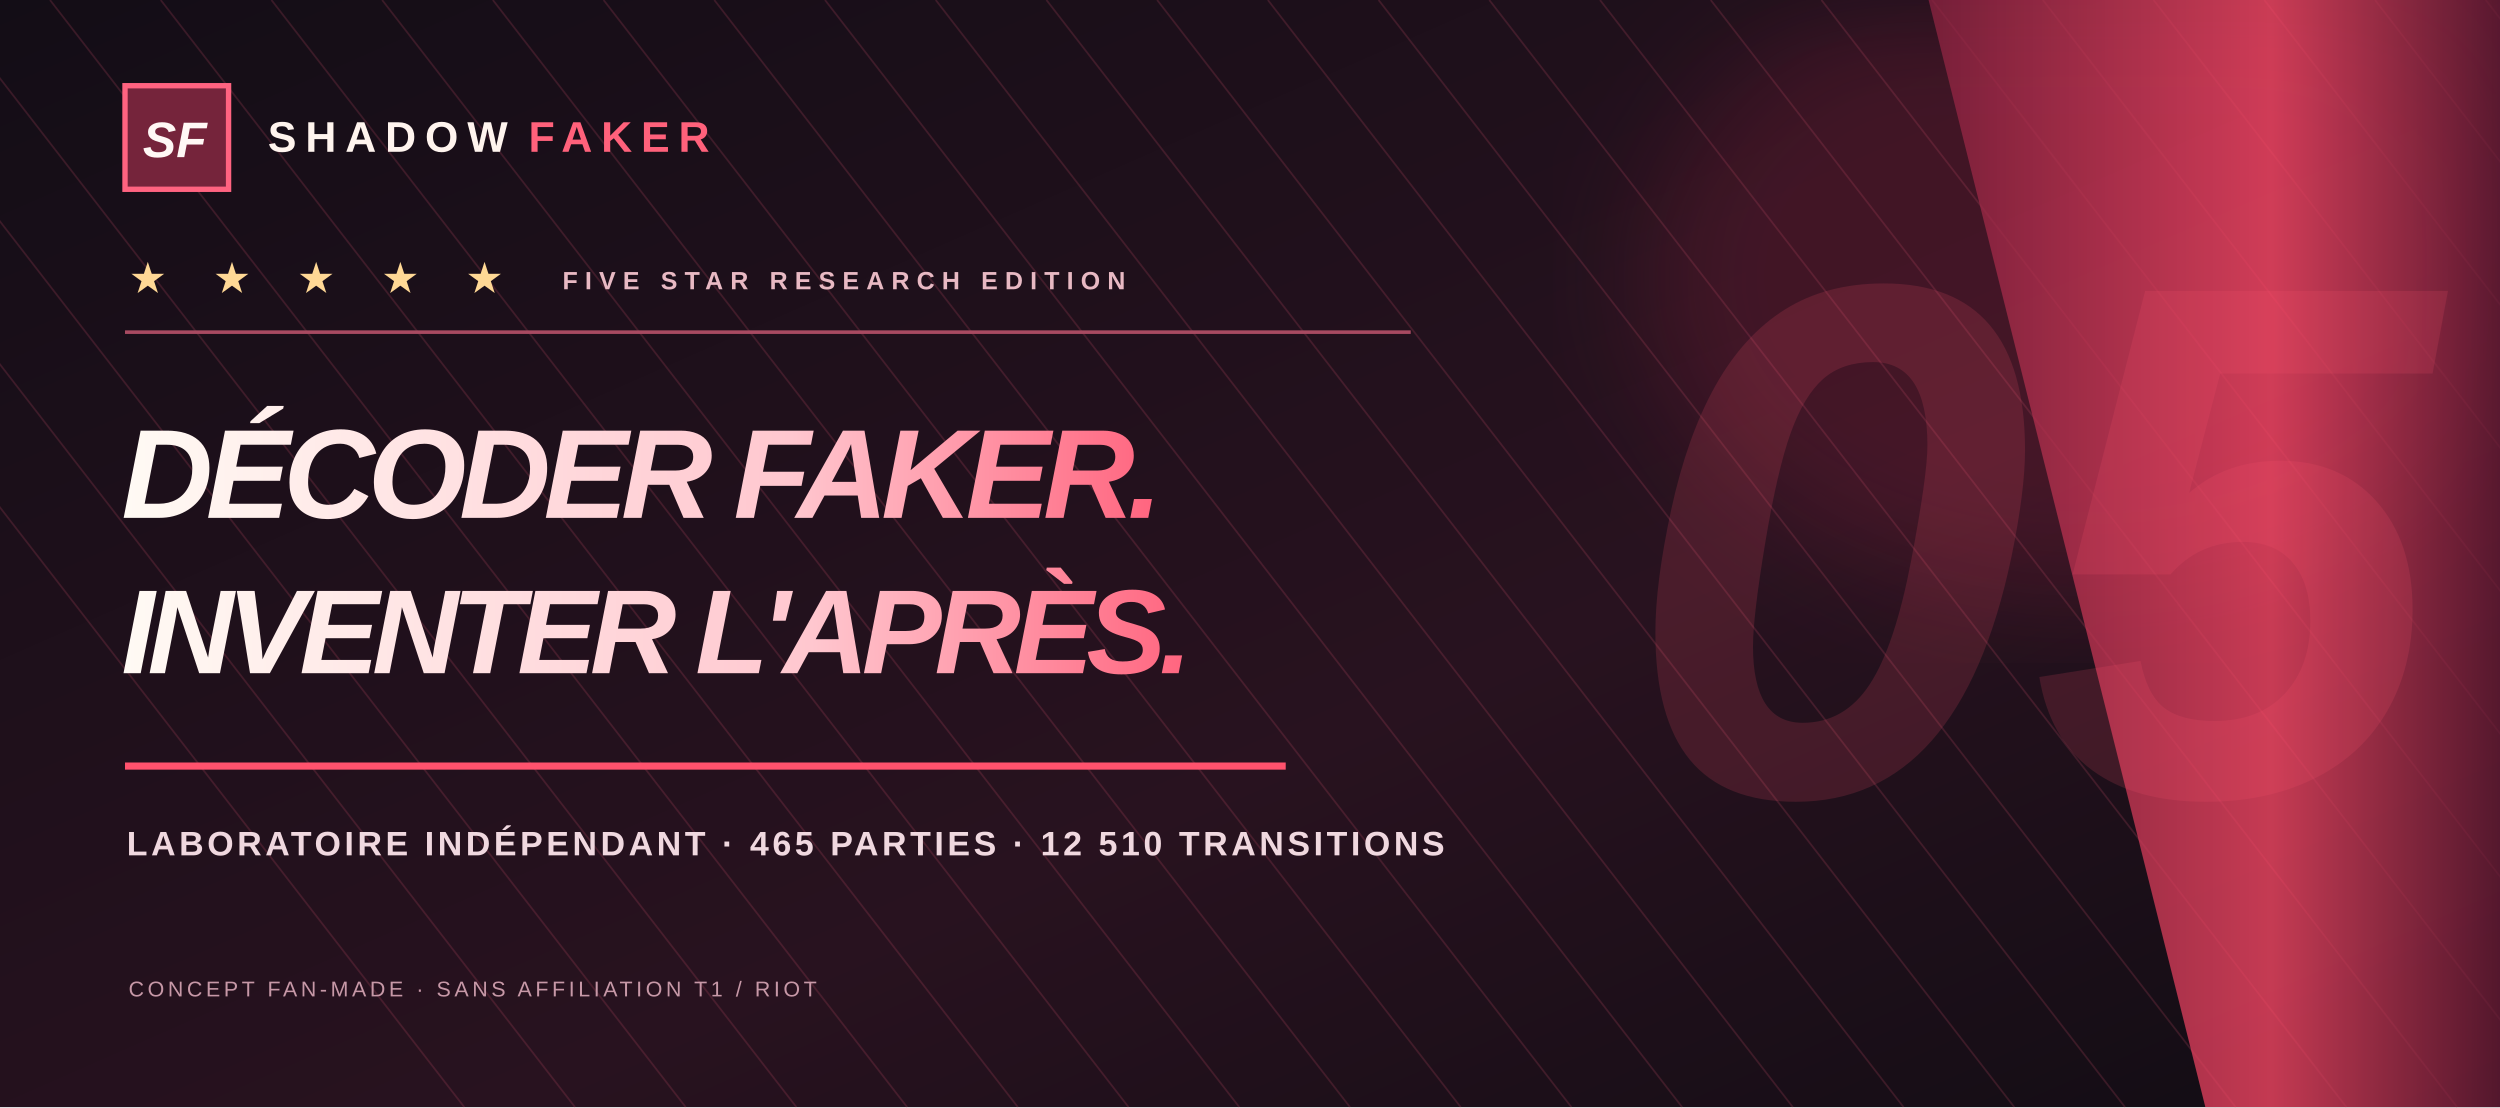
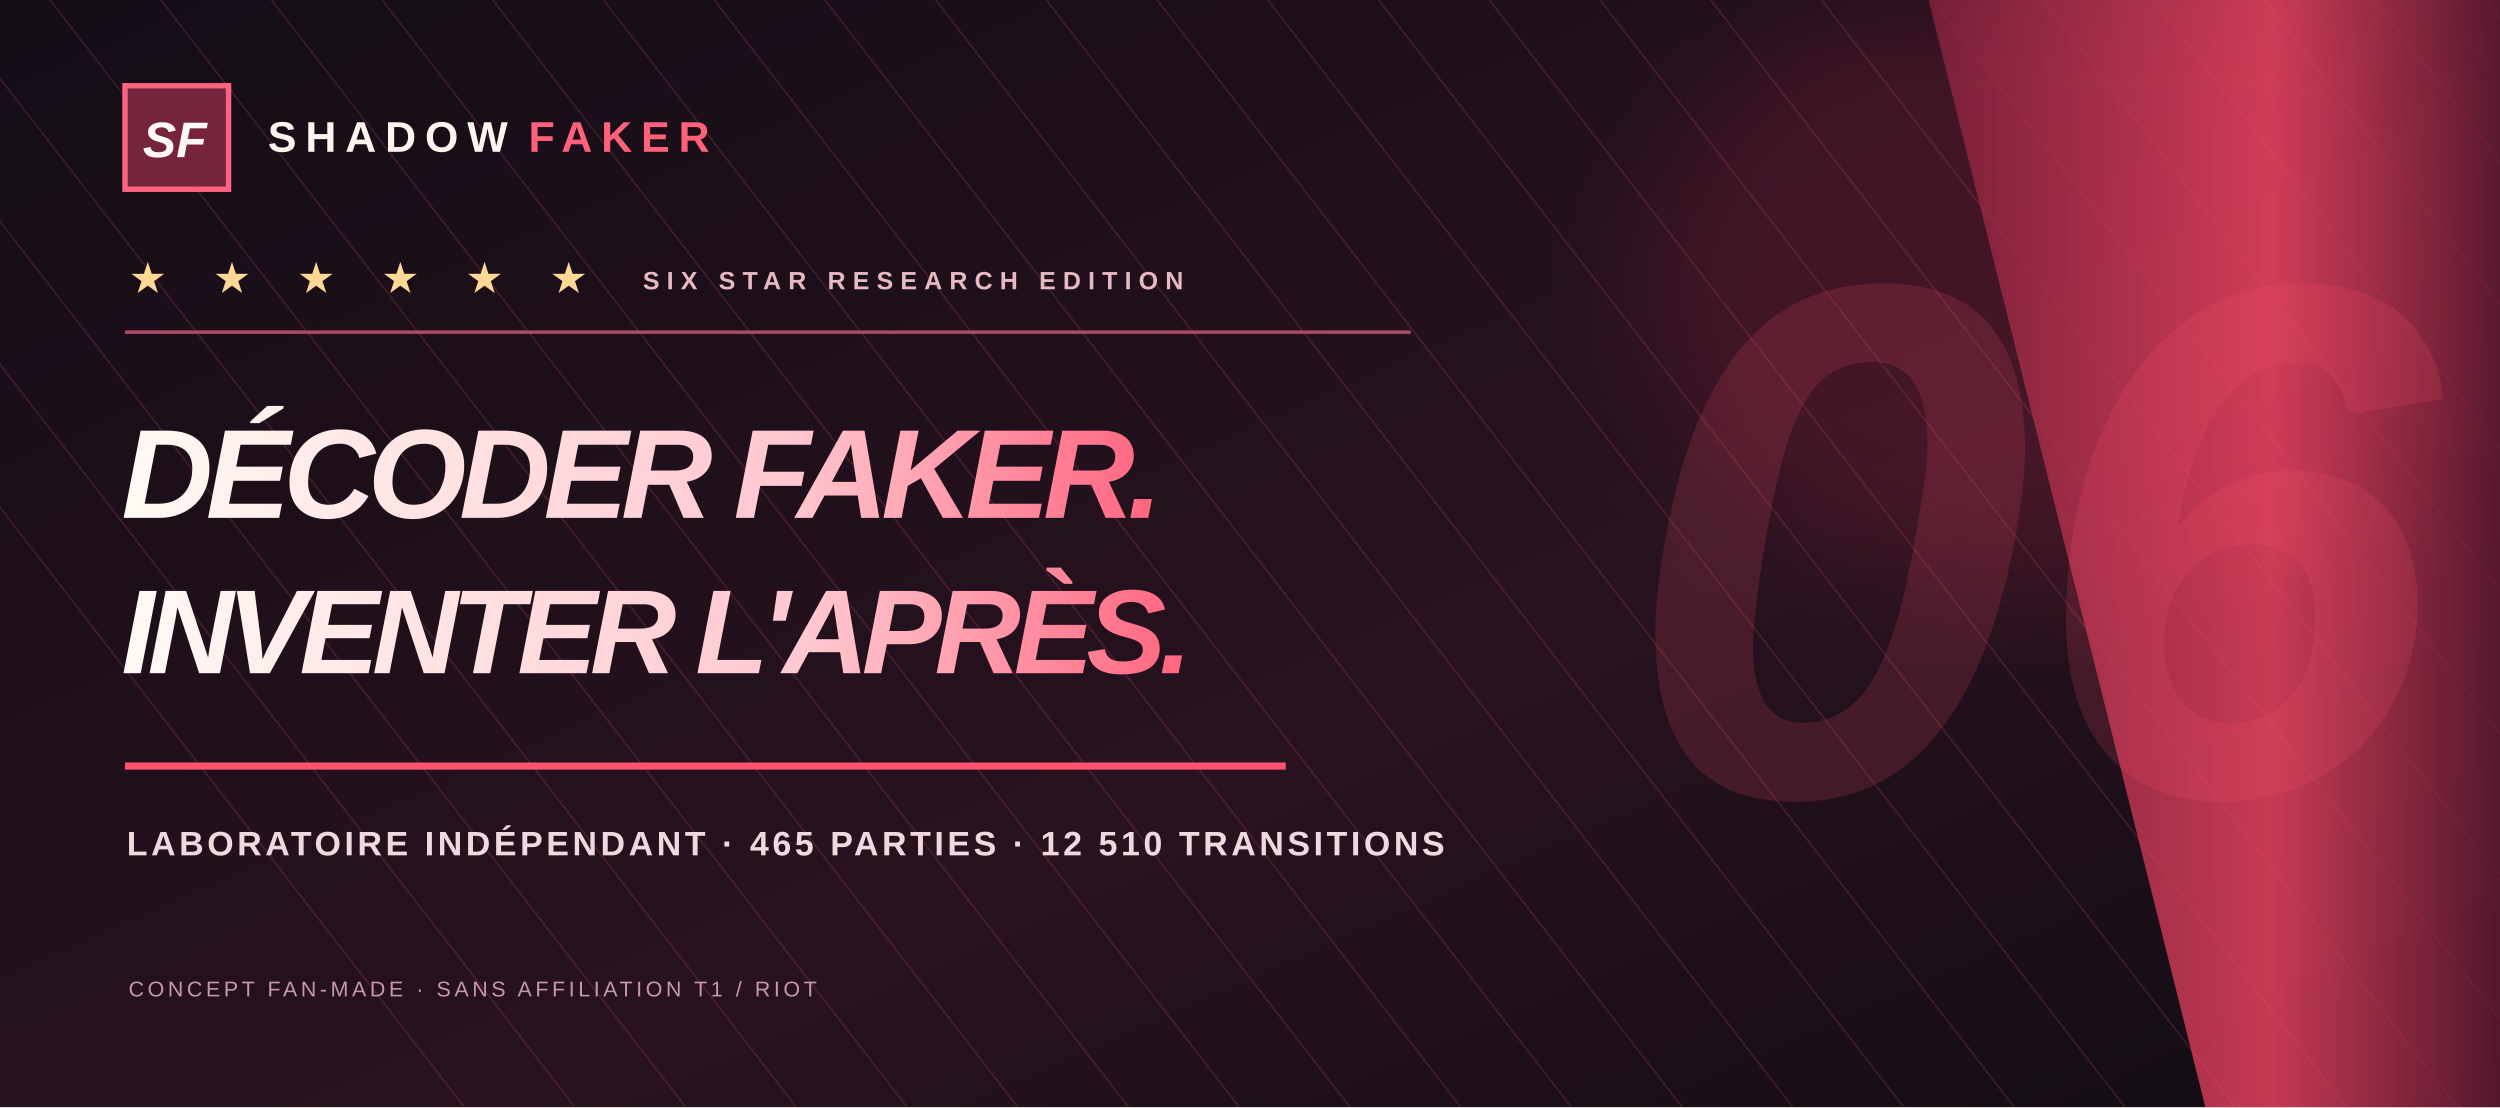
- <svg xmlns="http://www.w3.org/2000/svg" width="1400" height="620" viewBox="0 0 1400 620" role="img" aria-label="Shadow Faker five star research edition poster">
+ <svg xmlns="http://www.w3.org/2000/svg" width="1400" height="620" viewBox="0 0 1400 620" role="img" aria-label="Shadow Faker six star research edition poster">
  <defs>
    <linearGradient id="back" x1="0" x2="1" y1="0" y2="1">
      <stop stop-color="#130d16" />
      <stop offset=".6" stop-color="#28121f" />
      <stop offset="1" stop-color="#100c13" />
    </linearGradient>
    <linearGradient id="slash" x1="0" x2="1">
      <stop stop-color="#8d2341" />
      <stop offset=".6" stop-color="#ff4967" />
      <stop offset="1" stop-color="#6a1b35" />
    </linearGradient>
    <linearGradient id="word" x1="0" x2="1">
      <stop stop-color="#fffaf4" />
      <stop offset=".65" stop-color="#ffc7cf" />
      <stop offset="1" stop-color="#ff6680" />
    </linearGradient>
    <filter id="glow">
      <feGaussianBlur stdDeviation="32" />
    </filter>
  </defs>
  <rect width="1400" height="620" fill="url(#back)" />
  <ellipse cx="1170" cy="155" rx="250" ry="180" fill="#e02f54" opacity=".16" filter="url(#glow)" />
  <g opacity=".22" stroke="#be4862" stroke-width="1">
    <path d="M -220 0 L 260 620" />
    <path d="M -158 0 L 322 620" />
    <path d="M -96 0 L 384 620" />
    <path d="M -34 0 L 446 620" />
    <path d="M 28 0 L 508 620" />
    <path d="M 90 0 L 570 620" />
    <path d="M 152 0 L 632 620" />
    <path d="M 214 0 L 694 620" />
    <path d="M 276 0 L 756 620" />
    <path d="M 338 0 L 818 620" />
    <path d="M 400 0 L 880 620" />
    <path d="M 462 0 L 942 620" />
    <path d="M 524 0 L 1004 620" />
    <path d="M 586 0 L 1066 620" />
    <path d="M 648 0 L 1128 620" />
    <path d="M 710 0 L 1190 620" />
    <path d="M 772 0 L 1252 620" />
    <path d="M 834 0 L 1314 620" />
    <path d="M 896 0 L 1376 620" />
    <path d="M 958 0 L 1438 620" />
    <path d="M 1020 0 L 1500 620" />
    <path d="M 1082 0 L 1562 620" />
    <path d="M 1144 0 L 1624 620" />
    <path d="M 1206 0 L 1686 620" />
    <path d="M 1268 0 L 1748 620" />
    <path d="M 1330 0 L 1810 620" />
    <path d="M 1392 0 L 1872 620" />
    <path d="M 1454 0 L 1934 620" />
    <path d="M 1516 0 L 1996 620" />
  </g>
  <path d="M 1080 0 H 1400 V 620 H 1235 Z" fill="url(#slash)" opacity=".75" />
-   <text x="910" y="445" font-family="Arial Black,Arial,sans-serif" font-size="410" font-weight="900" font-style="italic" fill="#ff526d" opacity=".16">05</text>
+   <text x="910" y="445" font-family="Arial Black,Arial,sans-serif" font-size="410" font-weight="900" font-style="italic" fill="#ff526d" opacity=".16">06</text>
  <rect x="70" y="48" width="58" height="58" fill="#75243b" stroke="#ff6380" stroke-width="3" />
  <text x="80" y="88" font-family="Arial Black,Arial,sans-serif" font-size="28" font-weight="900" font-style="italic" fill="#fff8f5">SF</text>
  <text x="150" y="85" font-family="Arial Black,Arial,sans-serif" font-size="24" font-weight="900" letter-spacing="5" fill="#fff4ee">SHADOW <tspan fill="#ff617b">FAKER</tspan>
  </text>
-   <text x="72" y="164" font-family="Arial, sans-serif" font-size="24" letter-spacing="9" fill="#ffd895">★ ★ ★ ★ ★</text>
-   <text x="315" y="162" font-family="Arial,sans-serif" font-size="14" font-weight="700" letter-spacing="4" fill="#e8b9c3">FIVE STAR RESEARCH EDITION</text>
+   <text x="72" y="164" font-family="Arial, sans-serif" font-size="24" letter-spacing="9" fill="#ffd895">★ ★ ★ ★ ★ ★</text>
+   <text x="360" y="162" font-family="Arial,sans-serif" font-size="14" font-weight="700" letter-spacing="4" fill="#e8b9c3">SIX STAR RESEARCH EDITION</text>
  <path d="M 70 186 H 790" stroke="#a84a61" stroke-width="2" />
  <text x="68" y="290" font-family="Arial Black,Arial,sans-serif" font-size="71" font-weight="900" font-style="italic" letter-spacing="-4" fill="url(#word)">DÉCODER FAKER.</text>
  <text x="68" y="377" font-family="Arial Black,Arial,sans-serif" font-size="67" font-weight="900" font-style="italic" letter-spacing="-4" fill="url(#word)">INVENTER L'APRÈS.</text>
  <rect x="70" y="427" width="650" height="4" fill="#ff526d" />
  <text x="71" y="479" font-family="Arial,sans-serif" font-size="19" font-weight="700" letter-spacing="2" fill="#f0d8df">LABORATOIRE INDÉPENDANT · 465 PARTIES · 12 510 TRANSITIONS</text>
  <text x="72" y="558" font-family="Arial,sans-serif" font-size="12" letter-spacing="2" fill="#c798a7">CONCEPT FAN-MADE · SANS AFFILIATION T1 / RIOT</text>
</svg>
